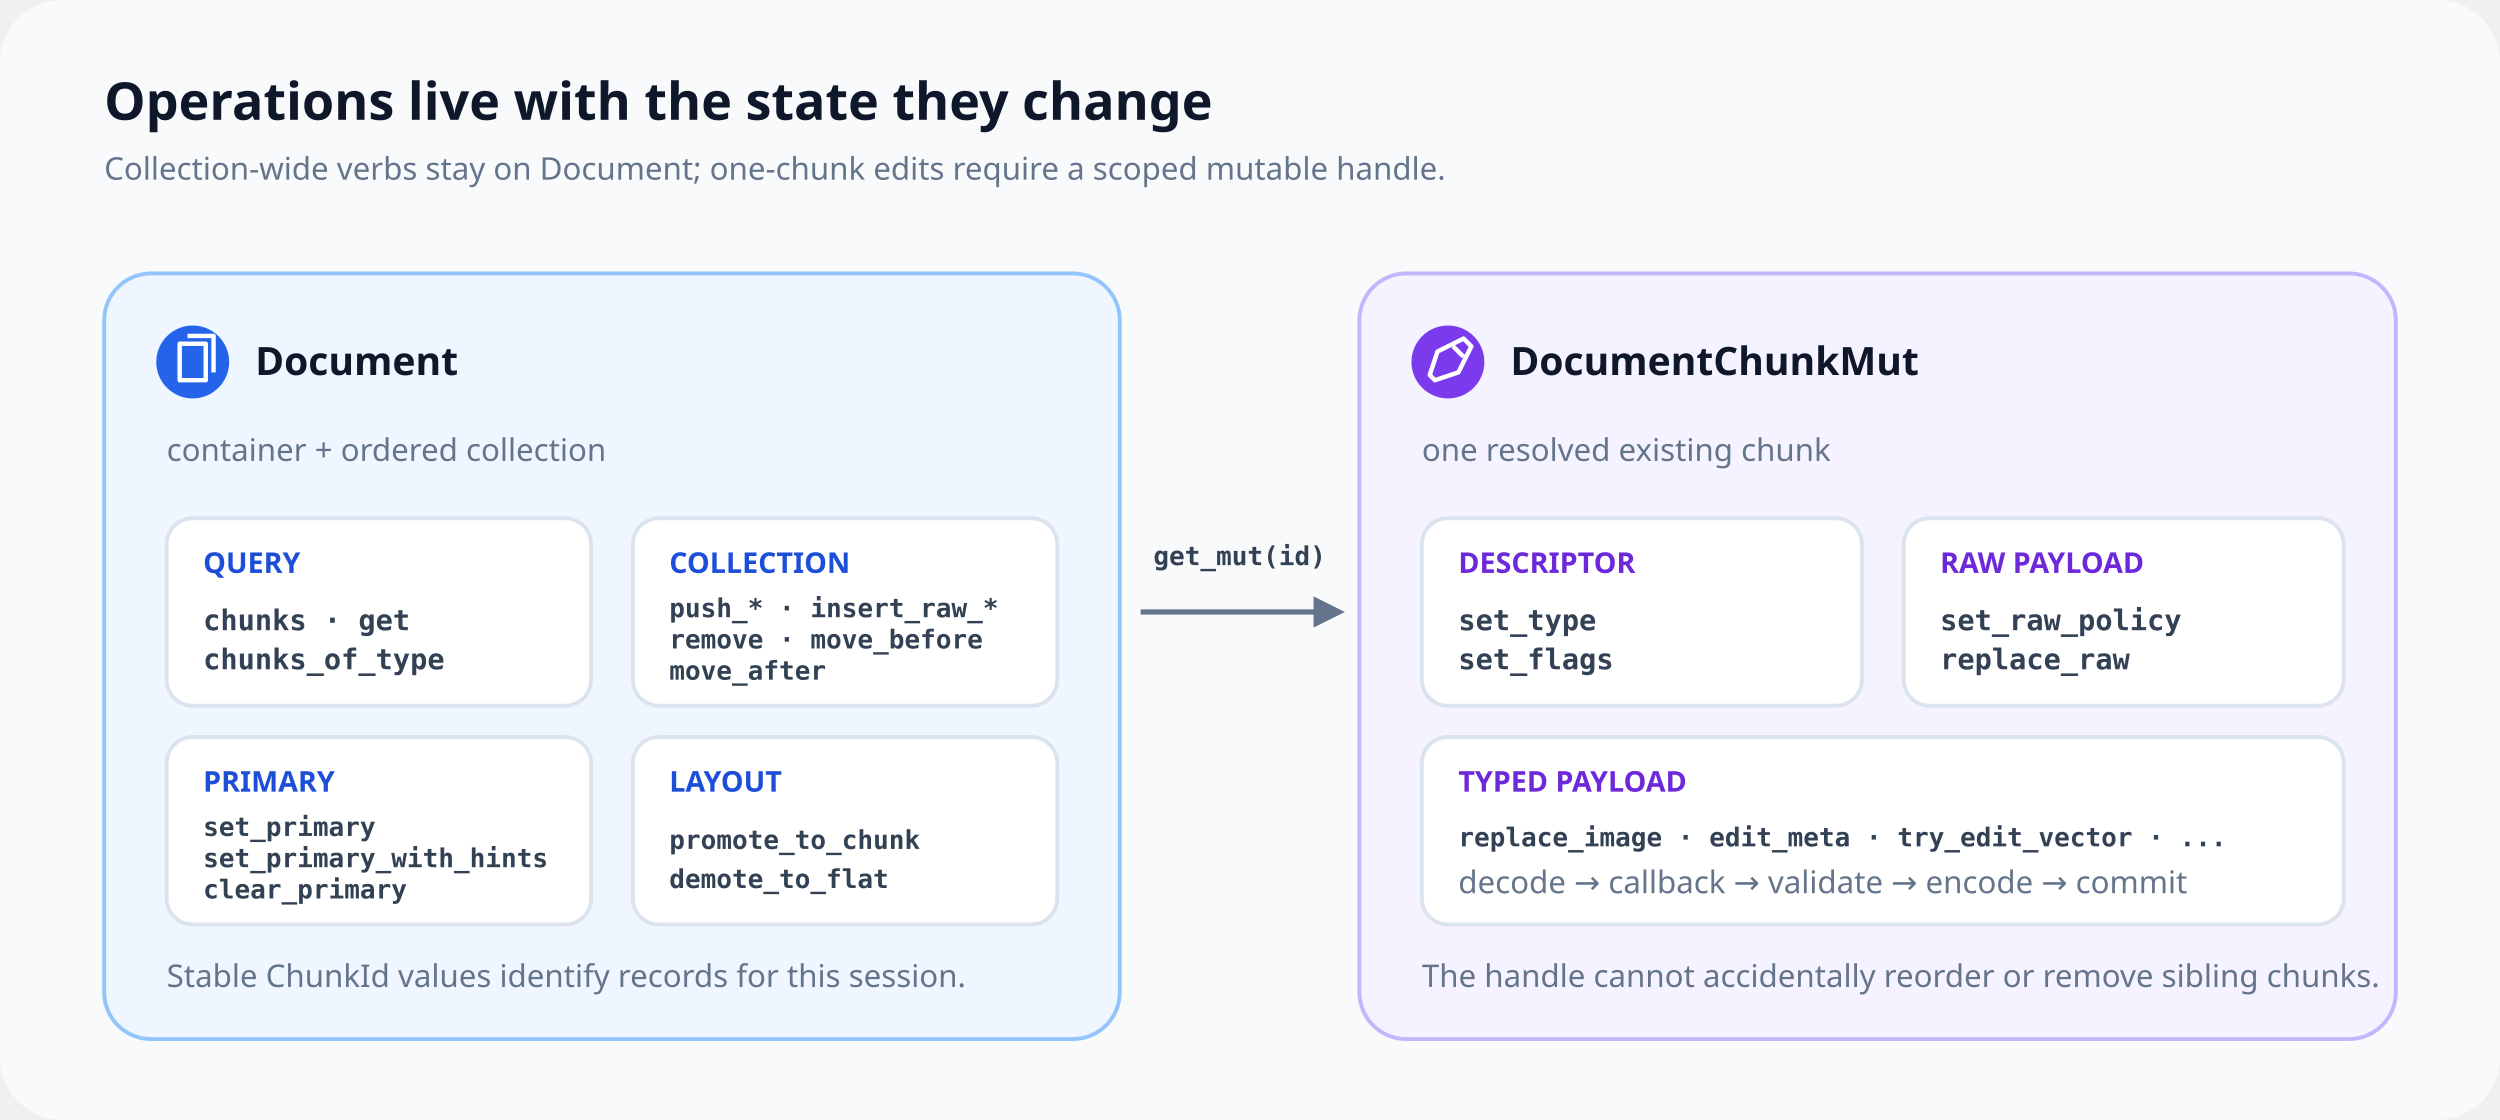
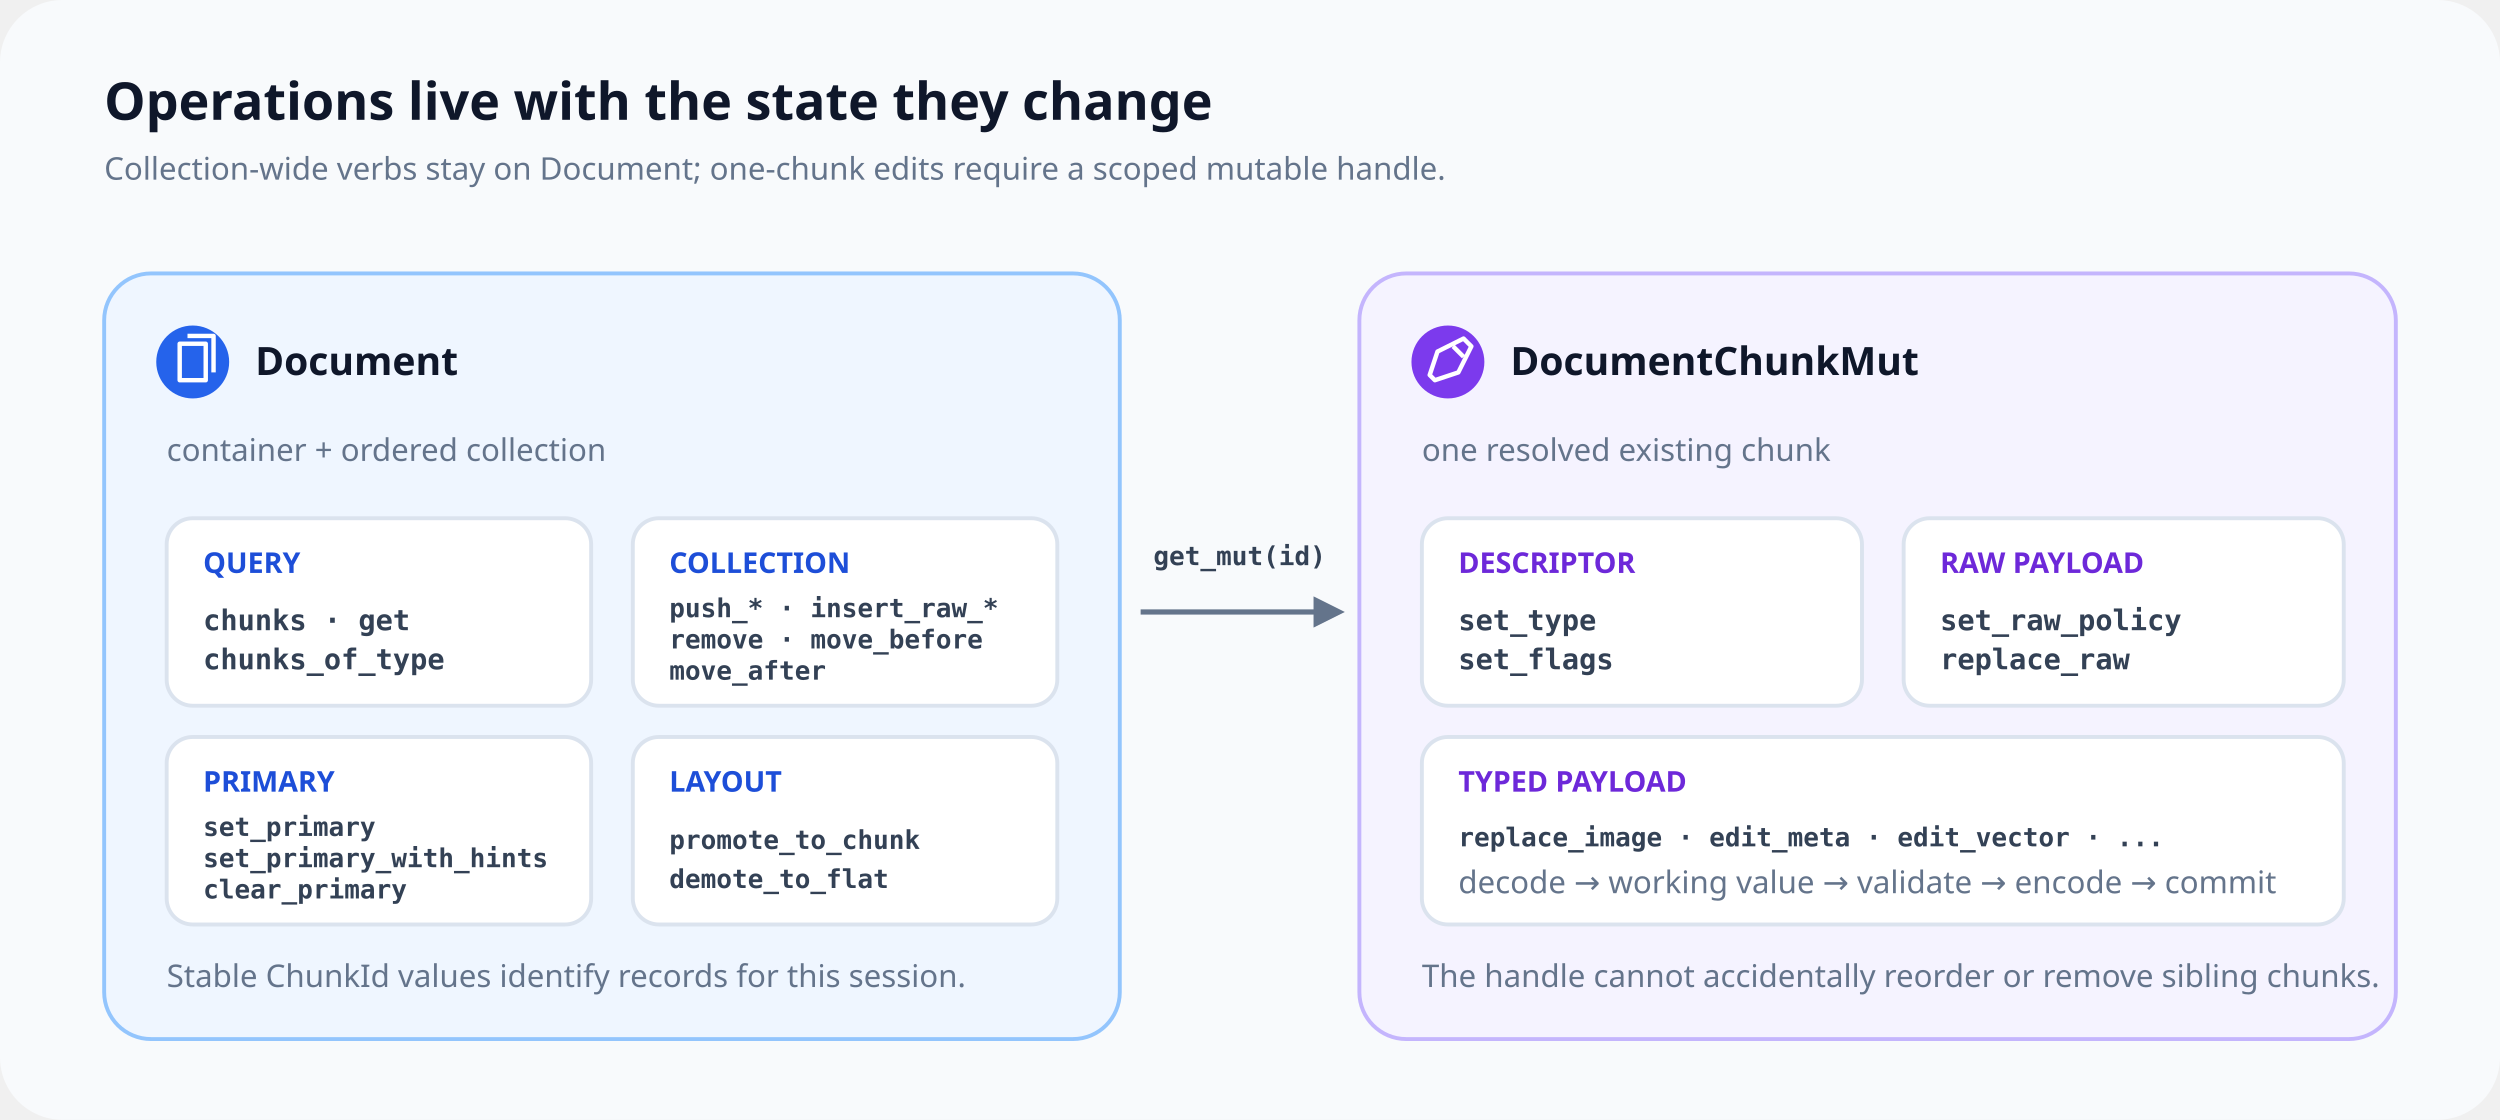
<svg xmlns="http://www.w3.org/2000/svg" width="960" height="430" viewBox="0 0 960 430" role="img" aria-labelledby="title desc">
  <defs>
    <marker id="arrow" viewBox="0 0 10 10" refX="8" refY="5" markerWidth="6" markerHeight="6" orient="auto">
      <path d="M0 0l10 5-10 5z" fill="#64748b" />
    </marker>
    <style>
      .bg{fill:#f8fafc}.card{fill:#fff;stroke:#dbe3ee;stroke-width:1.5}.doc{fill:#eff6ff;stroke:#93c5fd;stroke-width:1.5}.mut{fill:#f5f3ff;stroke:#c4b5fd;stroke-width:1.5}.line{fill:none;stroke:#64748b;stroke-width:2;marker-end:url(#arrow)}
      .title{fill:#0f172a;font:700 20px system-ui,sans-serif}.head{fill:#0f172a;font:700 15px system-ui,sans-serif}.body{fill:#64748b;font:12px system-ui,sans-serif}.mono{fill:#334155;font:600 11px ui-monospace,monospace}.api{fill:#334155;font:600 10px ui-monospace,monospace}.blue{fill:#1d4ed8}.violet{fill:#6d28d9}
      @media(prefers-color-scheme:dark){.bg{fill:#0b1120}.card{fill:#111827;stroke:#334155}.doc{fill:#10203b;stroke:#2563eb}.mut{fill:#21173b;stroke:#7c3aed}.title,.head{fill:#f8fafc}.body{fill:#94a3b8}.mono,.api{fill:#cbd5e1}.blue{fill:#60a5fa}.violet{fill:#a78bfa}}
    </style>
  </defs>
  <rect class="bg" width="960" height="430" rx="24" />
  <text class="title" x="40" y="46">Operations live with the state they change</text>
  <text class="body" x="40" y="69">Collection-wide verbs stay on Document; one-chunk edits require a scoped mutable handle.</text>
  <g transform="translate(40 105)">
    <rect class="doc" width="390" height="294" rx="18" />
    <circle cx="34" cy="34" r="14" fill="#2563eb" />
    <path d="M29 27h10v14H29zM32 24h10v14" fill="none" stroke="#fff" stroke-width="1.7" stroke-linejoin="round" />
    <text class="head" x="58" y="39">Document</text>
    <text class="body" x="24" y="72">container + ordered collection</text>
    <g transform="translate(24 94)">
      <rect class="card" width="163" height="72" rx="10" />
      <text class="blue" x="14" y="21" font-family="system-ui,sans-serif" font-size="11" font-weight="700">QUERY</text>
      <text class="mono" x="14" y="43">chunks · get</text>
      <text class="mono" x="14" y="58">chunks_of_type</text>
      <rect class="card" x="179" width="163" height="72" rx="10" data-audit-boundary="collection-card" />
      <g data-audit-contained-by="collection-card" data-audit-min-inset="0 10 8 10">
        <text class="blue" x="193" y="21" font-family="system-ui,sans-serif" font-size="11" font-weight="700">COLLECTION</text>
        <text class="api" x="193" y="38">push_* · insert_raw_*</text>
        <text class="api" x="193" y="50">remove · move_before</text>
        <text class="api" x="193" y="62">move_after</text>
      </g>
      <rect class="card" y="84" width="163" height="72" rx="10" data-audit-boundary="primary-card" />
      <g data-audit-contained-by="primary-card" data-audit-min-inset="0 10 8 10">
        <text class="blue" x="14" y="105" font-family="system-ui,sans-serif" font-size="11" font-weight="700">PRIMARY</text>
        <text class="api" x="14" y="122">set_primary</text>
        <text class="api" x="14" y="134">set_primary_with_hints</text>
        <text class="api" x="14" y="146">clear_primary</text>
      </g>
      <rect class="card" x="179" y="84" width="163" height="72" rx="10" data-audit-boundary="layout-card" />
      <g data-audit-contained-by="layout-card" data-audit-min-inset="0 10 8 10">
        <text class="blue" x="193" y="105" font-family="system-ui,sans-serif" font-size="11" font-weight="700">LAYOUT</text>
        <text class="api" x="193" y="127">promote_to_chunk</text>
        <text class="api" x="193" y="142">demote_to_flat</text>
      </g>
    </g>
    <text class="body" x="24" y="274">Stable ChunkId values identify records for this session.</text>
  </g>
  <rect x="430" y="194" width="92" height="50" fill="none" stroke="none" pointer-events="none" data-audit-boundary="handle-gap" />
  <g data-audit-contained-by="handle-gap" data-audit-min-inset="0 8 0 8">
    <text class="api" x="476" y="217" text-anchor="middle">get_mut(id)</text>
  </g>
  <path class="line" d="M438 235H514" data-audit-center-y-with="descriptor-card" />
  <g transform="translate(522 105)">
    <rect class="mut" width="398" height="294" rx="18" />
    <circle cx="34" cy="34" r="14" fill="#7c3aed" />
    <path d="M27 39l3-9 10-5 3 3-5 10-9 3zM36 28l4 4" fill="none" stroke="#fff" stroke-width="1.7" stroke-linejoin="round" />
    <text class="head" x="58" y="39">DocumentChunkMut</text>
    <text class="body" x="24" y="72">one resolved existing chunk</text>
    <g transform="translate(24 94)">
      <rect class="card" width="169" height="72" rx="10" data-audit-boundary="descriptor-card" />
      <g data-audit-contained-by="descriptor-card" data-audit-min-inset="0 10 8 10">
        <text class="violet" x="14" y="21" font-family="system-ui,sans-serif" font-size="11" font-weight="700">DESCRIPTOR</text>
        <text class="mono" x="14" y="43">set_type</text>
        <text class="mono" x="14" y="58">set_flags</text>
      </g>
      <rect class="card" x="185" width="169" height="72" rx="10" data-audit-boundary="raw-card" />
      <g data-audit-contained-by="raw-card" data-audit-min-inset="0 10 8 10">
        <text class="violet" x="199" y="21" font-family="system-ui,sans-serif" font-size="11" font-weight="700">RAW PAYLOAD</text>
        <text class="mono" x="199" y="43">set_raw_policy</text>
        <text class="mono" x="199" y="58">replace_raw</text>
      </g>
      <rect class="card" y="84" width="354" height="72" rx="10" data-audit-boundary="typed-card" />
      <g data-audit-contained-by="typed-card" data-audit-min-inset="0 10 8 10">
        <text class="violet" x="14" y="105" font-family="system-ui,sans-serif" font-size="11" font-weight="700">TYPED PAYLOAD</text>
-         <text class="api" x="14" y="126">replace_image · edit_meta · try_edit_vector · ...</text>
-         <text class="body" x="14" y="144">decode → callback → validate → encode → commit</text>
+         <text class="api" x="14" y="126">replace_image · edit_meta · edit_vector · ...</text>
+         <text class="body" x="14" y="144">decode → working value → validate → encode → commit</text>
      </g>
    </g>
    <text class="body" x="24" y="274">The handle cannot accidentally reorder or remove sibling chunks.</text>
  </g>
</svg>
